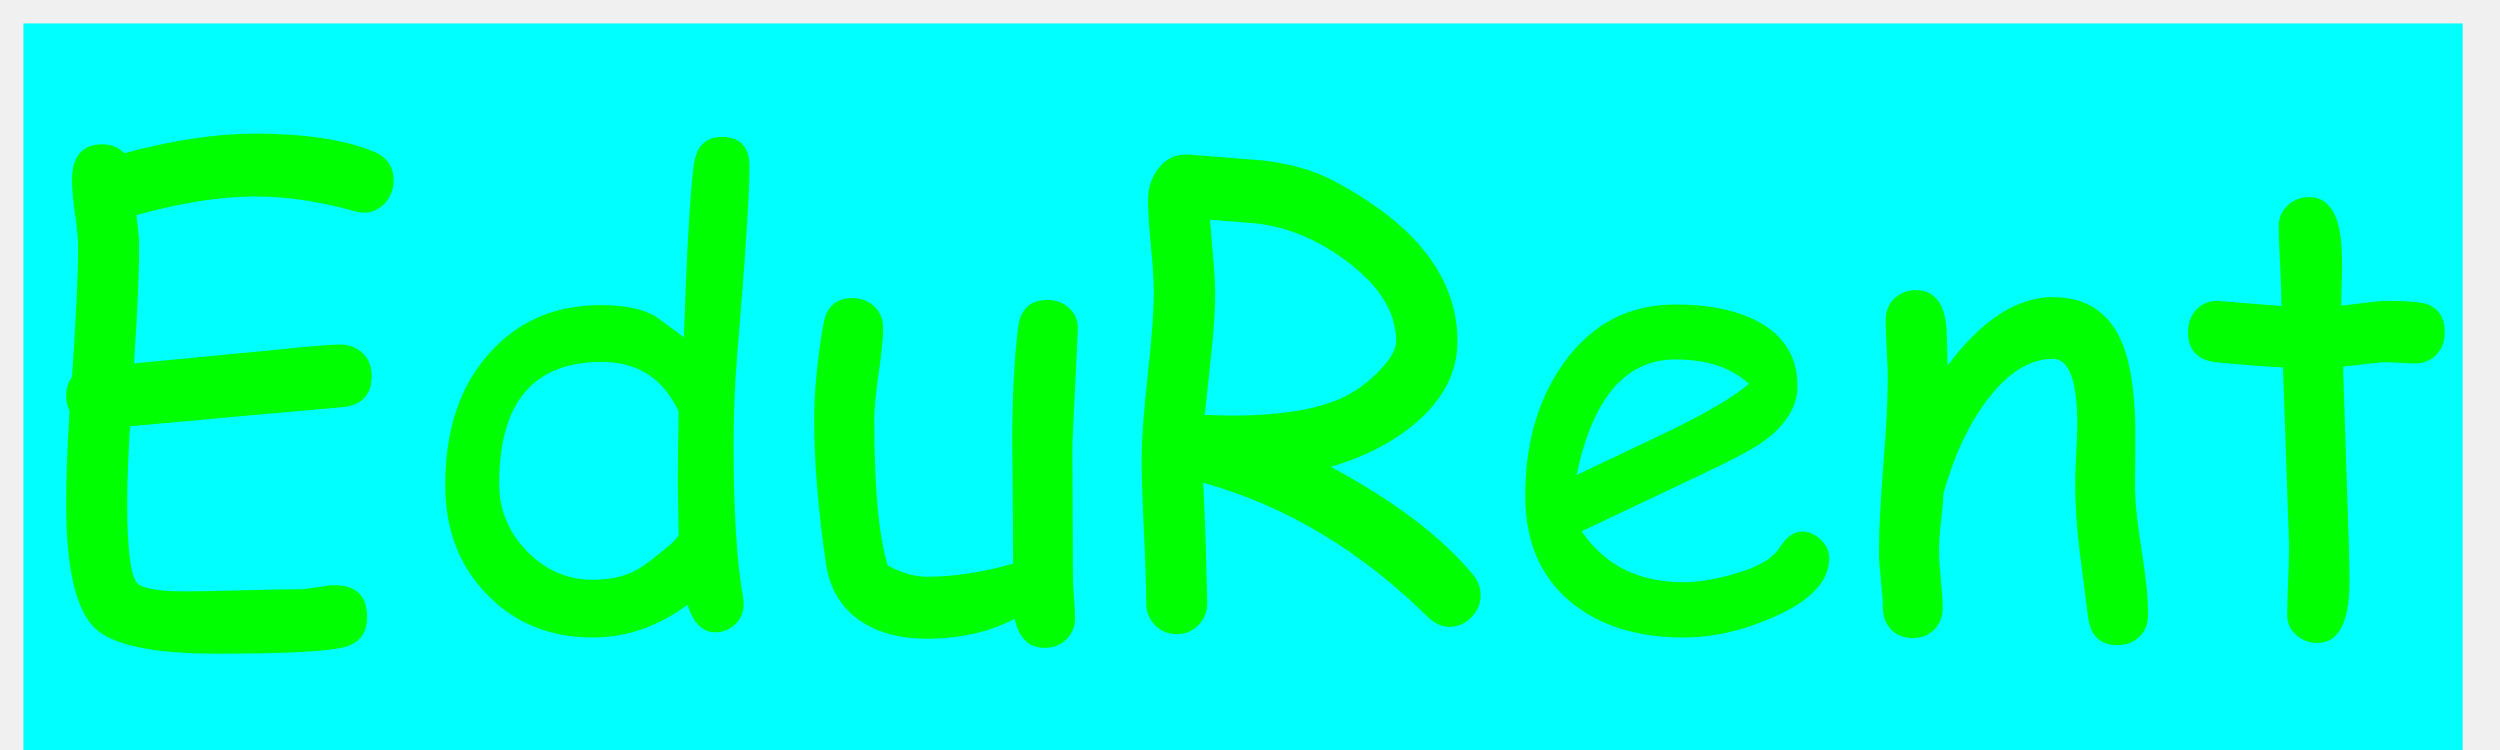
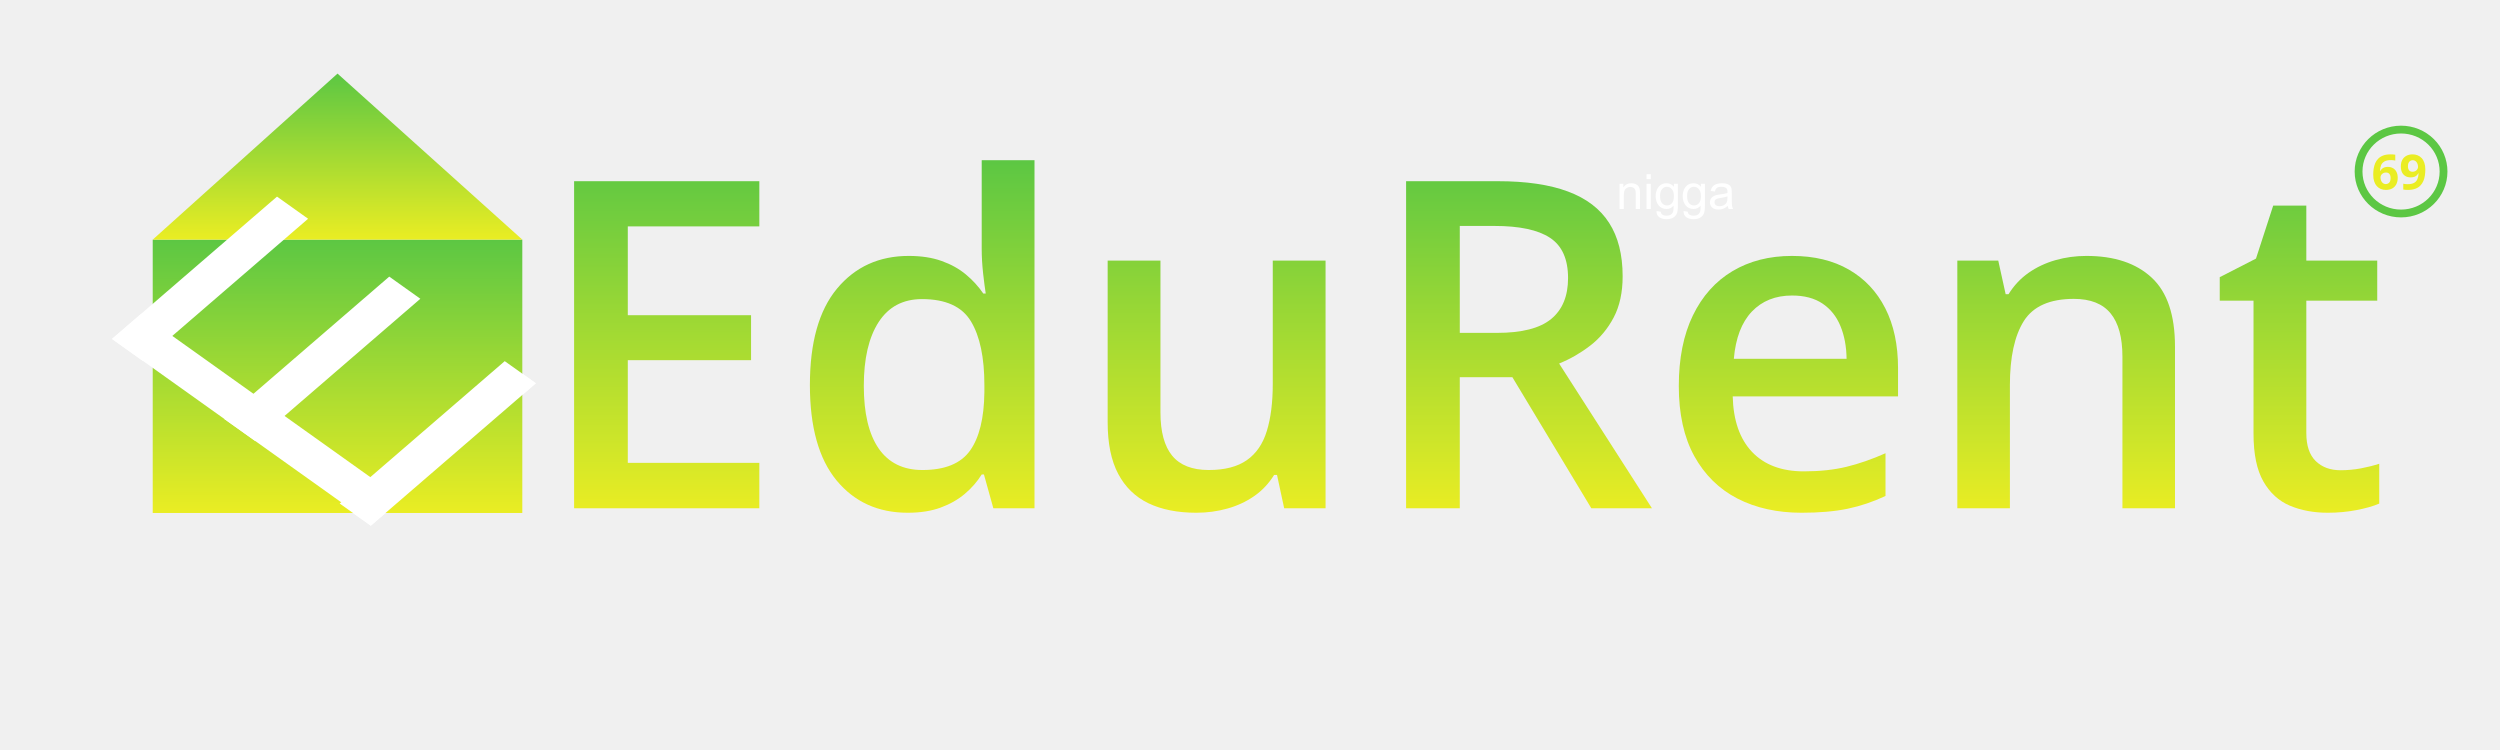
<svg xmlns="http://www.w3.org/2000/svg" version="1.1" viewBox="0.0 0.0 960.0 288.0" fill="none" stroke="none" stroke-linecap="square" stroke-miterlimit="10">
  <clipPath id="p.0">
    <path d="m0 0l960.0 0l0 288.0l-960.0 0l0 -288.0z" clip-rule="nonzero" />
  </clipPath>
  <g clip-path="url(#p.0)">
    <path fill="#000000" fill-opacity="0.0" d="m0 0l960.0 0l0 288.0l-960.0 0z" fill-rule="evenodd" />
-     <path fill="#000000" fill-opacity="0.0" d="m0 0l960.0 0l0 288.0l-960.0 0z" fill-rule="evenodd" />
-     <path fill="#00ffff" d="m9.0 9.0l936.68 0l0 288l-936.68 0l0 -288z" fill-rule="nonzero" />
-     <path fill="#000000" fill-opacity="0.0" d="m9.0 -25.092l936.68 0l0 334.453l-936.68 0l0 -334.453z" fill-rule="nonzero" />
-     <path fill="#00ff00" d="m139.672 81.666q-1.641 0 -3.641 -0.594q-19.797 -5.625 -38.203 -5.625q-9.609 0 -20.984 1.766q-11.359 1.75 -24.484 5.391q1.062 7.609 1.062 12.188q0 16.281 -2.0 44.766l51.328 -4.922q22.625 -2.344 27.781 -2.344q5.156 0 8.672 3.281q3.516 3.281 3.516 8.781q0 10.672 -10.781 11.953l-27.891 2.469l-54.141 4.922q-0.469 8.312 -0.766 15.766q-0.297 7.438 -0.297 13.875q0 25.906 3.75 30.469q2.812 3.281 18.406 3.281q7.266 0 21.844 -0.406q14.594 -0.406 21.984 -0.406q2.344 0 6.906 -0.766q4.578 -0.766 6.797 -0.766q12.422 0 12.422 12.188q0 9.859 -9.953 11.844q-11.016 2.234 -47.703 2.234q-36.328 0 -46.641 -9.609q-11.25 -10.438 -11.25 -48.062q0 -7.5 0.344 -16.406q0.359 -8.906 0.953 -19.219q-1.297 -2.688 -1.297 -5.734q0 -3.984 2.234 -7.156q2.344 -33.859 2.344 -50.031q0 -4.344 -1.172 -12.719q-1.172 -8.375 -1.172 -12.719q0 -13.938 11.719 -13.938q4.922 0 8.438 3.391q14.062 -3.75 26.531 -5.625q12.484 -1.875 23.5 -1.875q28.484 0 45.469 6.797q7.859 3.172 7.859 11.25q0 4.688 -3.047 8.328q-3.406 3.984 -8.438 3.984zm143.43 54.25q-1.406 17.234 -1.406 34.453q0 39.031 3.641 58.953q0.234 1.641 0.234 2.688q0 4.688 -3.281 7.734q-3.281 3.062 -7.625 3.062q-7.266 0 -10.656 -10.562q-8.438 6.219 -17.531 9.375q-9.078 3.172 -18.922 3.172q-24.25 0 -40.188 -16.172q-16.406 -16.531 -16.406 -42.422q0 -31.297 16.578 -50.156q16.578 -18.875 43.062 -18.875q13.594 0 20.984 4.219l11.016 8.094q1.641 -49.344 3.859 -66.453q1.531 -10.422 10.672 -10.422q10.656 0 10.656 11.359q0 16.297 -4.688 71.953zm-52.031 3.047q-19.688 0 -29.531 11.672q-9.844 11.656 -9.844 35.094q0 15.109 10.719 26.016q10.734 10.891 25.141 10.891q9.844 0 16.641 -3.625q3.984 -2.109 13.016 -9.734q1.75 -1.516 3.391 -3.625l-0.344 -20.281l0.109 -13.594l0.234 -13.828q-4.453 -9.484 -11.844 -14.234q-7.375 -4.75 -17.688 -4.75zm180.711 32.0q0 8.438 0.109 25.312q0.125 16.875 0.125 25.312q0 2.578 0.406 7.859q0.406 5.266 0.406 7.844q0 5.047 -3.406 8.266q-3.391 3.219 -8.312 3.219q-9.016 0 -11.484 -11.141q-14.641 7.625 -33.75 7.625q-15.344 0 -25.422 -6.797q-11.141 -7.5 -13.25 -21.922q-4.562 -31.047 -4.562 -55.312q0 -16.047 3.516 -36.562q1.641 -10.188 11.125 -10.188q5.047 0 8.438 3.219q3.406 3.219 3.406 8.266q0 5.391 -1.703 17.234q-1.703 11.828 -1.703 18.031q0 19.578 1.281 33.531q1.297 13.938 3.875 22.375q3.875 2.109 7.625 3.219q3.75 1.109 7.375 1.109q15.703 0 33.172 -5.031l-0.125 -23.797l-0.234 -22.734q0 -25.312 2.234 -43.938q1.281 -10.781 11.359 -10.781q5.047 0 8.438 3.281q3.406 3.281 3.172 8.203l-2.109 44.297zm144.836 69.734q-4.453 0 -8.312 -3.766q-38.797 -38.312 -86.25 -51.562l0.938 22.969l0.578 23.094q0 5.156 -3.344 8.609q-3.328 3.469 -8.375 3.469q-5.031 0 -8.375 -3.469q-3.344 -3.453 -3.344 -8.609q0 -9.266 -0.875 -27.594q-0.875 -18.344 -0.875 -27.609q0 -10.781 2.344 -32.109q2.344 -21.328 2.344 -31.984q0 -5.984 -1.125 -17.703q-1.109 -11.719 -1.109 -17.688q0 -6.688 3.75 -11.719q4.453 -6.219 12.312 -5.625l28.234 2.219q16.062 2.0 27.078 7.859q47.453 25.188 47.453 61.516q0 17.812 -16.172 31.531q-13.0 11.016 -32.453 16.75q36.438 19.578 54.484 41.25q3.047 3.75 3.047 7.969q0 4.922 -3.578 8.562q-3.562 3.641 -8.375 3.641zm-74.641 -154.938l-17.344 -1.406l1.172 14.188q0.812 8.672 0.812 14.172q0 9.375 -1.516 23.328l-2.469 23.312q1.641 0 5.094 0.125q3.469 0.109 5.219 0.109q29.891 0 44.766 -7.969q6.562 -3.625 12.188 -9.484q6.219 -6.562 6.219 -11.141q0 -16.281 -18.516 -30.344q-17.0 -12.891 -35.625 -14.891zm164.523 159.031q-26.484 0 -42.891 -13.25q-17.922 -14.641 -17.922 -41.016q0 -30.469 14.766 -51.094q16.047 -22.5 42.891 -22.5q19.453 0 31.75 6.562q15.125 8.094 15.125 24.844q0 11.719 -13.25 21.328q-5.859 4.219 -24.844 13.125l-44.766 21.219q6.562 9.719 16.344 14.641q9.797 4.922 22.797 4.922q8.094 0 18.984 -3.047q13.828 -3.859 17.812 -10.125q3.984 -6.281 8.562 -6.281q4.094 0 7.312 3.109q3.234 3.109 3.234 7.203q0 13.016 -20.984 22.391q-17.922 7.969 -34.922 7.969zm-3.156 -106.766q-14.297 0 -23.797 11.078q-9.484 11.078 -14.172 33.344l35.969 -17.109q21.219 -10.312 30.234 -17.938q-10.078 -9.375 -28.234 -9.375zm169.797 109.703q-10.078 0 -11.359 -11.031l-3.281 -25.656q-1.641 -13.719 -1.641 -25.672q0 -3.281 0.406 -11.125q0.406 -7.859 0.406 -11.141q0 -25.312 -9.375 -25.312q-13.125 0 -25.078 15.594q-10.781 14.172 -16.875 35.859q-0.234 4.562 -1.047 11.484q-0.703 5.859 -0.703 11.359q0 3.516 0.703 10.547q0.703 7.031 0.703 10.547q0 5.281 -3.234 8.562q-3.219 3.281 -8.25 3.281q-5.156 0 -8.328 -3.281q-3.156 -3.281 -3.156 -8.562q0 -3.516 -0.766 -10.547q-0.766 -7.031 -0.766 -10.547q0 -12.062 1.703 -33.453q1.703 -21.391 1.703 -33.453q0 -3.75 -0.422 -11.125q-0.406 -7.391 -0.406 -11.141q0 -5.047 3.344 -8.266q3.344 -3.219 8.266 -3.219q10.781 0 11.828 15.234l0.359 13.703q19.688 -26.25 40.422 -26.25q18.75 0 26.141 16.531q5.031 11.016 5.5 32.578l0 11.828l-0.109 10.906q0 9.719 2.516 25.141q2.516 15.406 2.516 25.016q0 5.156 -3.344 8.375q-3.328 3.234 -8.375 3.234zm114.141 -108.172q-2.453 0 -5.797 -0.234q-3.344 -0.234 -5.797 -0.234q-2.703 0 -15.938 1.75l2.219 69.266l0.125 5.156l0.109 5.969q0.469 25.672 -12.297 25.672q-4.688 0 -8.156 -3.047q-3.453 -3.047 -3.453 -7.625q0 -4.453 0.344 -13.359q0.359 -8.906 0.359 -13.359l-2.344 -68.438q-8.547 -0.344 -26.016 -1.984q-10.422 -1.406 -10.422 -11.609q0 -5.156 3.156 -8.547q3.172 -3.406 8.094 -3.406l24.609 2.0q0 -5.984 -0.531 -16.0q-0.531 -10.016 -0.531 -14.469q0 -4.922 3.391 -8.141q3.406 -3.234 8.328 -3.234q10.547 0 12.312 17.234q0.344 4.328 0.344 10.422l-0.234 6.797l-0.109 7.266q14.531 -1.875 16.641 -1.875q12.188 0 15.938 1.172q7.141 2.344 7.141 11.016q0 5.156 -3.219 8.5q-3.219 3.344 -8.266 3.344z" fill-rule="nonzero" />
-     <path fill="#010000" fill-opacity="0.0" d="m945.68 -25.092l0 0l0 334.453l0 0l0 -334.453z" fill-rule="nonzero" />
+     <path fill="#000000" fill-opacity="0.0" d="m-237.228 350.142l760.724 0l0 205.386l-760.724 0z" fill-rule="evenodd" />
+     <path fill="#ff385c" d="m-141.4 525.542l-71.25 0l0 -123.734l71.25 0l0 21.5l-45.016 0l0 27.172l41.891 0l0 21.484l-41.891 0l0 31.906l45.016 0l0 21.672zm53.746 1.688q-15.828 0 -25.781 -12.391q-9.938 -12.406 -9.938 -36.438q0 -24.297 10.062 -36.766q10.078 -12.484 26.328 -12.484q6.781 0 11.938 1.859q5.172 1.859 8.938 5.0q3.766 3.125 6.391 7.016l0.844 0q-0.516 -2.703 -1.234 -7.984q-0.719 -5.297 -0.719 -10.891l0 -30.297l25.906 0l0 131.688l-19.812 0l-4.984 -12.266l-1.109 0q-2.453 3.891 -6.141 7.062q-3.672 3.172 -8.75 5.031q-5.078 1.859 -11.938 1.859zm9.062 -20.563q10.578 0 14.938 -6.297q4.359 -6.312 4.609 -19.0l0 -2.797q0 -13.797 -4.234 -21.109q-4.234 -7.328 -15.734 -7.328q-8.562 0 -13.391 7.359q-4.812 7.359 -4.812 21.25q0 13.875 4.859 20.906q4.875 7.016 13.766 7.016zm157.497 -75.75l0 94.625l-19.797 0l-3.484 -12.109l-1.344 0q-3.047 4.828 -7.625 7.875q-4.562 3.047 -10.062 4.484q-5.5 1.438 -11.437 1.438q-10.141 0 -17.688 -3.594q-7.531 -3.594 -11.719 -11.203q-4.188 -7.625 -4.188 -19.813l0 -61.703l25.812 0l0 55.266q0 10.156 3.641 15.328q3.641 5.156 11.594 5.156q7.875 0 12.359 -3.594q4.484 -3.594 6.297 -10.578q1.828 -6.984 1.828 -17.062l0 -44.516l25.812 0zm65.166 -29.109q16.844 0 27.797 4.062q10.969 4.062 16.297 12.281q5.328 8.203 5.328 20.719q0 8.469 -3.219 14.828q-3.203 6.344 -8.453 10.75q-5.25 4.391 -11.344 7.188l36.391 53.906l-29.109 0l-29.547 -47.484l-13.953 0l0 47.484l-26.234 0l0 -123.734l36.047 0zm-1.859 21.5l-7.953 0l0 33.422l8.453 0q13.047 0 18.672 -4.359q5.625 -4.359 5.625 -12.812q0 -8.797 -6.062 -12.516q-6.047 -3.734 -18.734 -3.734zm117.221 5.844q13.109 0 22.594 5.031q9.484 5.031 14.641 14.594q5.156 9.562 5.156 23.359l0 12.531l-61.016 0q0.422 10.922 6.547 17.141q6.141 6.219 17.063 6.219q9.062 0 16.594 -1.859q7.531 -1.875 15.484 -5.594l0 19.969q-7.016 3.484 -14.688 5.078q-7.656 1.609 -18.578 1.609q-14.219 0 -25.172 -5.234q-10.953 -5.25 -17.188 -16q-6.219 -10.75 -6.219 -27.078q0 -16.594 5.625 -27.641q5.641 -11.047 15.703 -16.578q10.078 -5.547 23.453 -5.547zm0.156 18.359q-7.531 0 -12.484 4.828q-4.938 4.812 -5.703 15.141l36.219 0q-0.078 -5.75 -2.078 -10.234q-1.984 -4.484 -5.922 -7.109q-3.938 -2.625 -10.031 -2.625zm116.968 -18.359q15.156 0 24.375 8.25q9.219 8.25 9.219 26.438l0 61.703l-25.812 0l0 -55.266q0 -10.156 -3.688 -15.312q-3.672 -5.172 -11.547 -5.172q-11.844 0 -16.156 8.047q-4.312 8.031 -4.312 23.188l0 44.516l-25.812 0l0 -94.625l19.719 0l3.469 12.109l1.438 0q3.047 -4.906 7.562 -7.953q4.531 -3.047 10.078 -4.484q5.547 -1.438 11.469 -1.438zm100.041 77.516q4.234 0 8.25 -0.844q4.016 -0.844 8.0 -2.109l0 19.203q-4.156 1.859 -10.297 3.078q-6.125 1.234 -13.406 1.234q-8.453 0 -15.188 -2.75q-6.734 -2.75 -10.594 -9.562q-3.844 -6.813 -3.844 -19l0 -45.609l-12.344 0l0 -10.922l14.219 -8.625l7.438 -19.984l16.5 0l0 20.141l26.5 0l0 19.391l-26.5 0l0 45.609q0 5.422 3.094 8.094q3.094 2.656 8.172 2.656z" fill-rule="nonzero" />
+     <path fill="#000000" fill-opacity="0.0" d="m901.659 45.822l40.693 0l0 36.157l-40.693 0z" fill-rule="evenodd" />
+     <path fill="#eaed23" d="m911.315 67.085q0 -1.156 0.172 -2.281q0.172 -1.125 0.578 -2.109q0.422 -1.0 1.172 -1.766q0.766 -0.781 1.922 -1.219q1.172 -0.438 2.828 -0.438q0.391 0 0.906 0.031q0.531 0.031 0.891 0.094l0 2.25q-0.375 -0.078 -0.797 -0.125q-0.406 -0.047 -0.812 -0.047q-1.656 0 -2.562 0.531q-0.906 0.516 -1.281 1.453q-0.359 0.938 -0.422 2.172l0.109 0q0.25 -0.438 0.641 -0.781q0.391 -0.359 0.938 -0.562q0.562 -0.203 1.312 -0.203q1.172 0 2.016 0.5q0.859 0.5 1.328 1.438q0.469 0.938 0.469 2.281q0 1.438 -0.562 2.484q-0.547 1.031 -1.562 1.594q-1.016 0.547 -2.422 0.547q-1.016 0 -1.906 -0.344q-0.875 -0.359 -1.547 -1.078q-0.656 -0.719 -1.031 -1.812q-0.375 -1.109 -0.375 -2.609zm4.812 3.594q0.828 0 1.344 -0.562q0.516 -0.578 0.516 -1.781q0 -0.969 -0.453 -1.531q-0.438 -0.562 -1.359 -0.562q-0.609 0 -1.078 0.281q-0.469 0.281 -0.734 0.703q-0.25 0.422 -0.25 0.875q0 0.453 0.125 0.922q0.125 0.453 0.375 0.828q0.266 0.375 0.641 0.609q0.375 0.219 0.875 0.219zm15.198 -5.578q0 1.156 -0.172 2.281q-0.156 1.125 -0.578 2.125q-0.422 1.0 -1.188 1.781q-0.75 0.766 -1.922 1.203q-1.156 0.438 -2.812 0.438q-0.391 0 -0.922 -0.031q-0.531 -0.031 -0.875 -0.109l0 -2.25q0.359 0.094 0.766 0.141q0.422 0.047 0.844 0.047q1.656 0 2.562 -0.516q0.906 -0.531 1.266 -1.469q0.375 -0.953 0.438 -2.172l-0.109 0q-0.266 0.438 -0.625 0.797q-0.359 0.344 -0.922 0.547q-0.547 0.203 -1.406 0.203q-1.141 0 -1.984 -0.5q-0.844 -0.5 -1.312 -1.438q-0.453 -0.938 -0.453 -2.281q0 -1.453 0.547 -2.484q0.562 -1.031 1.578 -1.578q1.031 -0.562 2.406 -0.562q1.031 0 1.906 0.359q0.891 0.344 1.547 1.062q0.672 0.719 1.047 1.828q0.375 1.094 0.375 2.578zm-4.812 -3.578q-0.828 0 -1.344 0.578q-0.516 0.562 -0.516 1.766q0 0.953 0.438 1.531q0.453 0.562 1.359 0.562q0.625 0 1.094 -0.281q0.469 -0.281 0.719 -0.703q0.266 -0.422 0.266 -0.875q0 -0.453 -0.125 -0.906q-0.125 -0.469 -0.391 -0.844q-0.25 -0.375 -0.625 -0.594q-0.375 -0.234 -0.875 -0.234z" fill-rule="nonzero" />
+     <path fill="#000000" fill-opacity="0.0" d="m905.69 65.869l0 0c0 -8.897 7.304 -16.11 16.315 -16.11l0 0c4.327 0 8.477 1.697 11.536 4.719c3.06 3.021 4.779 7.119 4.779 11.392l0 0c0 8.897 -7.304 16.11 -16.315 16.11l0 0c-9.01 0 -16.315 -7.213 -16.315 -16.11z" fill-rule="evenodd" />
+     <path stroke="#5cc743" stroke-width="3.0" stroke-linejoin="round" stroke-linecap="butt" d="m905.69 65.869l0 0c0 -8.897 7.304 -16.11 16.315 -16.11l0 0c4.327 0 8.477 1.697 11.536 4.719c3.06 3.021 4.779 7.119 4.779 11.392l0 0c0 8.897 -7.304 16.11 -16.315 16.11l0 0c-9.01 0 -16.315 -7.213 -16.315 -16.11z" fill-rule="evenodd" />
+     <path fill="#ffffff" d="m130.449 193.358l63.37 -54.677l11.937 8.504l-63.37 54.677z" fill-rule="evenodd" />
+     <defs>
+       <linearGradient id="p.1" gradientUnits="userSpaceOnUse" gradientTransform="matrix(10.24528 0.0 0.0 10.24528 0.0 0.0)" spreadMethod="pad" x1="5.724" y1="8.981" x2="5.724" y2="19.227">
+         <stop offset="0.0" stop-color="#5cc743" />
+         <stop offset="1.0" stop-color="#eaed23" />
+       </linearGradient>
+     </defs>
+     <path fill="url(#p.1)" d="m58.646 92.018l141.921 0l0 104.965l-141.921 0z" fill-rule="evenodd" />
+     <defs>
+       <linearGradient id="p.2" gradientUnits="userSpaceOnUse" gradientTransform="matrix(7.985191 0.0 0.0 7.985191 0.0 0.0)" spreadMethod="pad" x1="7.344" y1="3.538" x2="7.344" y2="11.524">
+         <stop offset="0.0" stop-color="#5cc743" />
+         <stop offset="1.0" stop-color="#eaed23" />
+       </linearGradient>
+     </defs>
+     <path fill="url(#p.2)" d="m58.646 92.018l70.961 -63.763l70.961 63.763z" fill-rule="evenodd" />
+     <path fill="#ffffff" d="m43.002 130.176l63.37 -54.677l11.937 8.504l-63.37 54.677z" fill-rule="evenodd" />
+     <path fill="#ffffff" d="m86.103 160.897l63.37 -54.677l11.937 8.504l-63.37 54.677z" fill-rule="evenodd" />
+     <path fill="#ffffff" d="m54.24 120.485l98.709 70.394l-11.213 9.638l-98.709 -70.394z" fill-rule="evenodd" />
+     <defs>
+       <linearGradient id="p.3" gradientUnits="userSpaceOnUse" gradientTransform="matrix(11.63574 0.0 0.0 11.63574 0.0 0.0)" spreadMethod="pad" x1="18.946" y1="5.286" x2="18.946" y2="16.922">
+         <stop offset="0.0" stop-color="#5cc743" />
+         <stop offset="1.0" stop-color="#eaed23" />
+       </linearGradient>
+     </defs>
+     <path fill="url(#p.3)" d="m220.455 69.582l0 125.595l71.13 0l0 -17.439l-50.513 0l0 -39.431l47.334 0l0 -17.267l-47.334 0l0 -34.105l50.513 0l0 -17.353z" fill-rule="evenodd" />
+     <defs>
+       <linearGradient id="p.4" gradientUnits="userSpaceOnUse" gradientTransform="matrix(11.63574 0.0 0.0 11.63574 0.0 0.0)" spreadMethod="pad" x1="18.946" y1="5.286" x2="18.946" y2="16.922">
+         <stop offset="0.0" stop-color="#5cc743" />
+         <stop offset="1.0" stop-color="#eaed23" />
+       </linearGradient>
+     </defs>
+     <path fill="url(#p.4)" d="m354.039 114.854c9.106 0 15.377 2.854 18.813 8.562c3.436 5.689 5.154 13.86 5.154 24.512l0 2.663c-0.115 9.965 -1.947 17.439 -5.498 22.421c-3.551 4.983 -9.65 7.474 -18.298 7.474c-7.388 0 -12.991 -2.759 -16.809 -8.276c-3.799 -5.536 -5.698 -13.545 -5.698 -24.025c0 -10.481 1.9 -18.651 5.698 -24.512c3.818 -5.88 9.364 -8.82 16.637 -8.82zm22.937 -53.348l0 34.191c0 2.864 0.181 5.975 0.544 9.335c0.382 3.341 0.716 5.899 1.002 7.674l-0.945 0c-1.833 -2.692 -4.057 -5.126 -6.672 -7.302c-2.596 -2.176 -5.698 -3.904 -9.306 -5.183c-3.608 -1.298 -7.817 -1.947 -12.628 -1.947c-11.397 0 -20.579 4.181 -27.547 12.542c-6.949 8.362 -10.423 20.703 -10.423 37.026c0 16.15 3.417 28.368 10.251 36.653c6.853 8.266 15.95 12.399 27.29 12.399c4.868 0 9.087 -0.659 12.657 -1.976c3.589 -1.317 6.682 -3.074 9.278 -5.269c2.615 -2.214 4.782 -4.696 6.5 -7.445l0.859 0l3.608 12.972l15.807 0l0 -133.67z" fill-rule="evenodd" />
+     <defs>
+       <linearGradient id="p.5" gradientUnits="userSpaceOnUse" gradientTransform="matrix(11.63574 0.0 0.0 11.63574 0.0 0.0)" spreadMethod="pad" x1="18.946" y1="5.286" x2="18.946" y2="16.922">
+         <stop offset="0.0" stop-color="#5cc743" />
+         <stop offset="1.0" stop-color="#eaed23" />
+       </linearGradient>
+     </defs>
+     <path fill="url(#p.5)" d="m425.341 100.078l0 62.11c0 8.075 1.346 14.661 4.038 19.758c2.692 5.097 6.567 8.867 11.626 11.311c5.078 2.424 11.196 3.637 18.355 3.637c4.181 0 8.161 -0.535 11.941 -1.604c3.78 -1.05 7.216 -2.644 10.309 -4.782c3.093 -2.157 5.641 -4.868 7.646 -8.132l1.117 0l2.749 12.8l15.893 0l0 -95.098l-20.274 0l0 47.334c0 7.159 -0.764 13.201 -2.291 18.126c-1.508 4.925 -4.066 8.648 -7.674 11.168c-3.608 2.52 -8.476 3.78 -14.604 3.78c-6.357 0 -11.044 -1.833 -14.06 -5.498c-2.997 -3.665 -4.496 -9.192 -4.496 -16.58l0 -58.33z" fill-rule="evenodd" />
+     <defs>
+       <linearGradient id="p.6" gradientUnits="userSpaceOnUse" gradientTransform="matrix(11.63574 0.0 0.0 11.63574 0.0 0.0)" spreadMethod="pad" x1="18.946" y1="5.286" x2="18.946" y2="16.922">
+         <stop offset="0.0" stop-color="#5cc743" />
+         <stop offset="1.0" stop-color="#eaed23" />
+       </linearGradient>
+     </defs>
+     <path fill="url(#p.6)" d="m573.872 86.763c9.621 0 16.733 1.518 21.333 4.553c4.62 3.035 6.93 8.19 6.93 15.463c0 6.93 -2.167 12.17 -6.5 15.721c-4.314 3.551 -11.254 5.326 -20.818 5.326l-14.26 0l0 -41.063zm-33.933 -17.181l0 125.595l20.617 0l0 -50.341l20.188 0l30.325 50.341l23.281 0l-35.651 -55.581c4.238 -1.718 8.218 -4.009 11.941 -6.872c3.723 -2.864 6.729 -6.472 9.02 -10.824c2.291 -4.353 3.436 -9.621 3.436 -15.807c0 -8.304 -1.737 -15.148 -5.212 -20.532c-3.455 -5.383 -8.724 -9.392 -15.807 -12.027c-7.063 -2.634 -16.007 -3.952 -26.831 -3.952z" fill-rule="evenodd" />
+     <defs>
+       <linearGradient id="p.7" gradientUnits="userSpaceOnUse" gradientTransform="matrix(11.63574 0.0 0.0 11.63574 0.0 0.0)" spreadMethod="pad" x1="18.946" y1="5.286" x2="18.946" y2="16.922">
+         <stop offset="0.0" stop-color="#5cc743" />
+         <stop offset="1.0" stop-color="#eaed23" />
+       </linearGradient>
+     </defs>
+     <path fill="url(#p.7)" d="m688.128 113.48c4.753 0 8.657 1.031 11.712 3.093c3.074 2.062 5.364 4.925 6.872 8.591c1.527 3.665 2.319 7.875 2.377 12.628l-43.297 0c0.687 -7.961 2.988 -14.003 6.901 -18.126c3.933 -4.123 9.077 -6.185 15.434 -6.185zm0 -15.205c-8.705 0 -16.322 1.947 -22.851 5.842c-6.529 3.894 -11.597 9.564 -15.205 17.009c-3.608 7.445 -5.412 16.494 -5.412 27.146c0 10.71 1.985 19.672 5.956 26.889c3.99 7.216 9.516 12.647 16.58 16.294c7.082 3.627 15.291 5.441 24.626 5.441c6.872 0 12.771 -0.515 17.697 -1.546c4.925 -1.031 9.765 -2.663 14.518 -4.897l0 -16.408c-5.154 2.291 -10.156 4.028 -15.005 5.212c-4.83 1.165 -10.28 1.747 -16.351 1.747c-8.533 0 -15.167 -2.491 -19.902 -7.474c-4.715 -4.983 -7.187 -12.084 -7.417 -21.305l63.485 0l0 -10.824c0 -8.934 -1.632 -16.609 -4.897 -23.023c-3.264 -6.414 -7.932 -11.368 -14.003 -14.862c-6.071 -3.494 -13.344 -5.24 -21.82 -5.24z" fill-rule="evenodd" />
+     <defs>
+       <linearGradient id="p.8" gradientUnits="userSpaceOnUse" gradientTransform="matrix(11.63574 0.0 0.0 11.63574 0.0 0.0)" spreadMethod="pad" x1="18.946" y1="5.286" x2="18.946" y2="16.922">
+         <stop offset="0.0" stop-color="#5cc743" />
+         <stop offset="1.0" stop-color="#eaed23" />
+       </linearGradient>
+     </defs>
+     <path fill="url(#p.8)" d="m801.18 98.274c-4.123 0 -8.094 0.544 -11.912 1.632c-3.799 1.088 -7.235 2.711 -10.309 4.868c-3.054 2.138 -5.612 4.868 -7.674 8.19l-1.117 0l-2.835 -12.886l-15.721 0l0 95.098l20.188 0l0 -47.248c0 -10.767 1.785 -18.985 5.355 -24.655c3.589 -5.67 9.994 -8.505 19.214 -8.505c6.357 0 11.053 1.852 14.089 5.555c3.035 3.684 4.553 9.221 4.553 16.609l0 58.244l20.188 0l0 -62.024c0 -12.199 -2.997 -21.057 -8.992 -26.574c-5.975 -5.536 -14.318 -8.304 -25.027 -8.304z" fill-rule="evenodd" />
+     <defs>
+       <linearGradient id="p.9" gradientUnits="userSpaceOnUse" gradientTransform="matrix(11.63574 0.0 0.0 11.63574 0.0 0.0)" spreadMethod="pad" x1="18.946" y1="5.286" x2="18.946" y2="16.922">
+         <stop offset="0.0" stop-color="#5cc743" />
+         <stop offset="1.0" stop-color="#eaed23" />
+       </linearGradient>
+     </defs>
+     <path fill="url(#p.9)" d="m872.912 78.945l-6.615 20.36l-13.917 7.13l0 9.02l12.972 0l0 51.114c0 7.789 1.26 13.888 3.78 18.298c2.52 4.41 5.928 7.522 10.223 9.335c4.295 1.794 9.135 2.692 14.518 2.692c3.837 0 7.531 -0.344 11.082 -1.031c3.551 -0.687 6.443 -1.518 8.677 -2.491l0 -15.291c-2.119 0.687 -4.467 1.279 -7.044 1.775c-2.577 0.477 -5.183 0.716 -7.817 0.716c-3.952 0 -7.13 -1.174 -9.536 -3.522c-2.405 -2.348 -3.608 -5.928 -3.608 -10.738l0 -50.856l27.232 0l0 -15.377l-27.232 0l0 -21.133z" fill-rule="evenodd" />
+     <path fill="#ffffff" d="m130.448 193.357l63.37 -54.677l11.937 8.504l-63.37 54.677z" fill-rule="evenodd" />
+     <path fill="#000000" fill-opacity="0.0" d="m611.667 53.333l214.992 0l0 26.677l-214.992 0z" fill-rule="evenodd" />
+     <path fill="#ffffff" d="m621.901 80.253l0 -9.672l1.469 0l0 1.375q1.062 -1.594 3.078 -1.594q0.875 0 1.609 0.312q0.734 0.312 1.094 0.828q0.375 0.5 0.516 1.203q0.094 0.453 0.094 1.594l0 5.953l-1.641 0l0 -5.891q0 -1.0 -0.203 -1.484q-0.188 -0.5 -0.672 -0.797q-0.484 -0.297 -1.141 -0.297q-1.047 0 -1.812 0.672q-0.75 0.656 -0.75 2.516l0 5.281l-1.641 0zm10.376 -11.469l0 -1.891l1.641 0l0 1.891l-1.641 0zm0 11.469l0 -9.672l1.641 0l0 9.672l-1.641 0zm3.832 0.797l1.594 0.234q0.109 0.75 0.562 1.078q0.609 0.453 1.672 0.453q1.141 0 1.75 -0.453q0.625 -0.453 0.844 -1.266q0.125 -0.5 0.109 -2.109q-1.062 1.266 -2.672 1.266q-2.0 0 -3.094 -1.438q-1.094 -1.438 -1.094 -3.453q0 -1.391 0.5 -2.562q0.516 -1.172 1.453 -1.797q0.953 -0.641 2.25 -0.641q1.703 0 2.812 1.375l0 -1.156l1.516 0l0 8.359q0 2.266 -0.469 3.203q-0.453 0.938 -1.453 1.484q-0.984 0.547 -2.453 0.547q-1.719 0 -2.797 -0.781q-1.062 -0.766 -1.031 -2.344zm1.359 -5.812q0 1.906 0.75 2.781q0.766 0.875 1.906 0.875q1.125 0 1.891 -0.859q0.766 -0.875 0.766 -2.734q0 -1.781 -0.797 -2.672q-0.781 -0.906 -1.891 -0.906q-1.094 0 -1.859 0.891q-0.766 0.875 -0.766 2.625zm9.016 5.812l1.594 0.234q0.109 0.75 0.562 1.078q0.609 0.453 1.672 0.453q1.141 0 1.75 -0.453q0.625 -0.453 0.844 -1.266q0.125 -0.5 0.109 -2.109q-1.062 1.266 -2.672 1.266q-2.0 0 -3.094 -1.438q-1.094 -1.438 -1.094 -3.453q0 -1.391 0.5 -2.562q0.516 -1.172 1.453 -1.797q0.953 -0.641 2.25 -0.641q1.703 0 2.812 1.375l0 -1.156l1.516 0l0 8.359q0 2.266 -0.469 3.203q-0.453 0.938 -1.453 1.484q-0.984 0.547 -2.453 0.547q-1.719 0 -2.797 -0.781q-1.062 -0.766 -1.031 -2.344zm1.359 -5.812q0 1.906 0.75 2.781q0.766 0.875 1.906 0.875q1.125 0 1.891 -0.859q0.766 -0.875 0.766 -2.734q0 -1.781 -0.797 -2.672q-0.781 -0.906 -1.891 -0.906q-1.094 0 -1.859 0.891q-0.766 0.875 -0.766 2.625zm15.641 3.828q-0.922 0.766 -1.766 1.094q-0.828 0.312 -1.797 0.312q-1.594 0 -2.453 -0.781q-0.859 -0.781 -0.859 -1.984q0 -0.719 0.328 -1.297q0.328 -0.594 0.844 -0.938q0.531 -0.359 1.188 -0.547q0.469 -0.125 1.453 -0.25q1.984 -0.234 2.922 -0.562q0.016 -0.344 0.016 -0.422q0 -1.0 -0.469 -1.422q-0.625 -0.547 -1.875 -0.547q-1.156 0 -1.703 0.406q-0.547 0.406 -0.812 1.422l-1.609 -0.219q0.219 -1.016 0.719 -1.641q0.5 -0.641 1.453 -0.984q0.953 -0.344 2.188 -0.344q1.25 0 2.016 0.297q0.781 0.281 1.141 0.734q0.375 0.438 0.516 1.109q0.078 0.422 0.078 1.516l0 2.188q0 2.281 0.109 2.891q0.109 0.594 0.406 1.156l-1.703 0q-0.266 -0.516 -0.328 -1.188zm-0.141 -3.672q-0.891 0.375 -2.672 0.625q-1.016 0.141 -1.438 0.328q-0.422 0.188 -0.656 0.531q-0.219 0.344 -0.219 0.781q0 0.656 0.5 1.094q0.5 0.438 1.453 0.438q0.938 0 1.672 -0.406q0.75 -0.422 1.094 -1.141q0.266 -0.562 0.266 -1.641l0 -0.609z" fill-rule="nonzero" />
  </g>
</svg>
